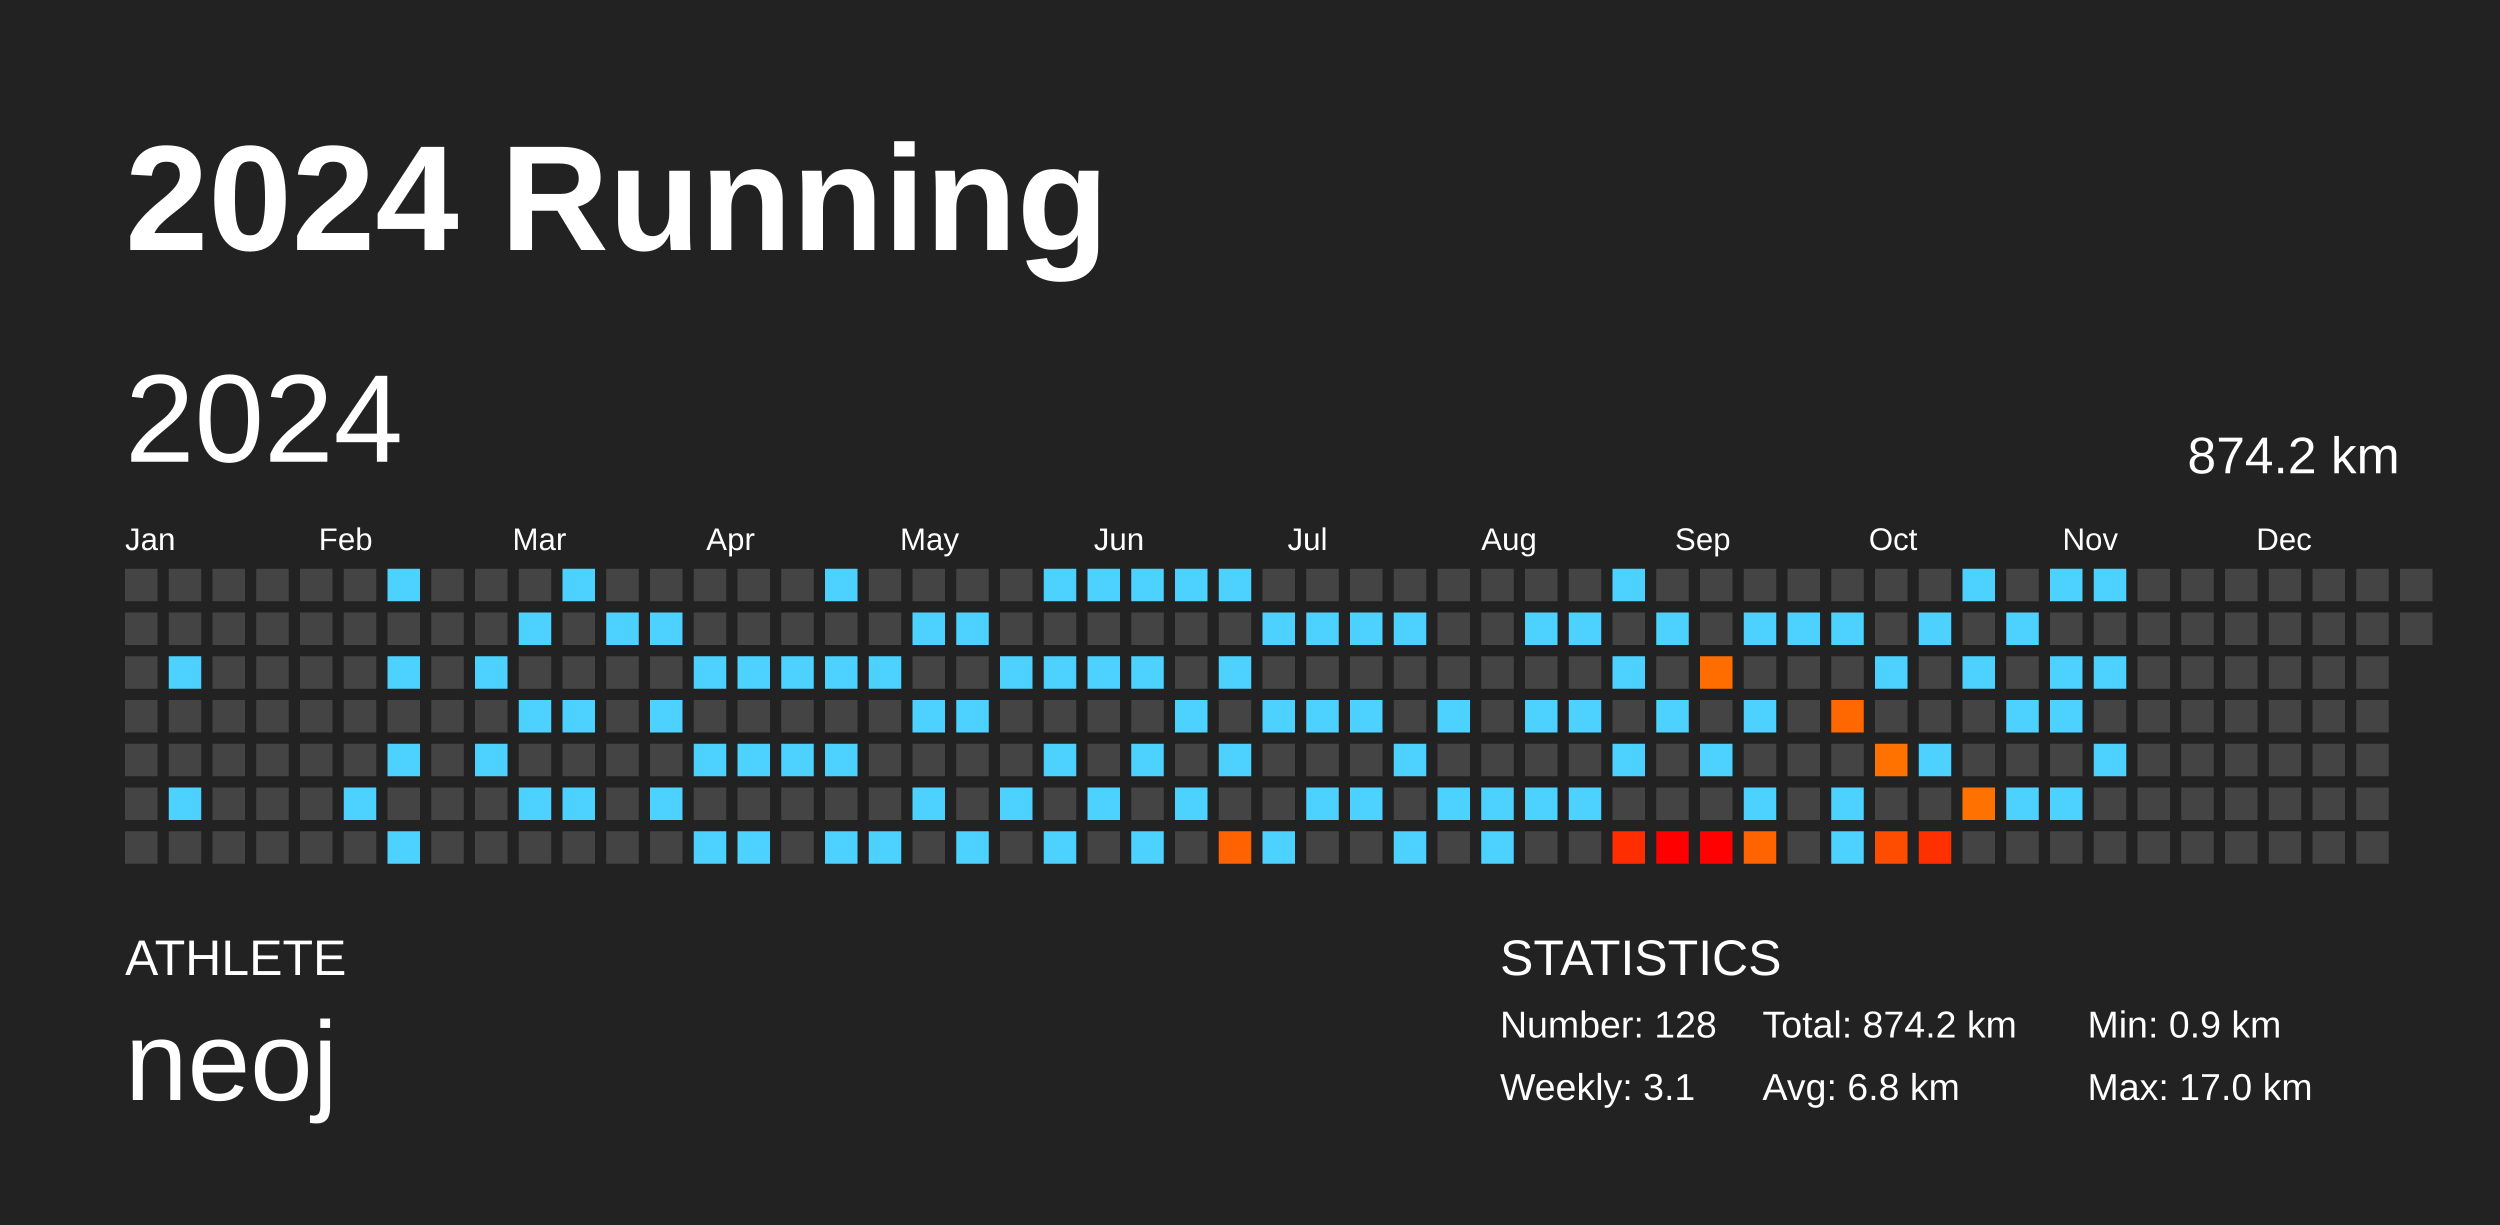
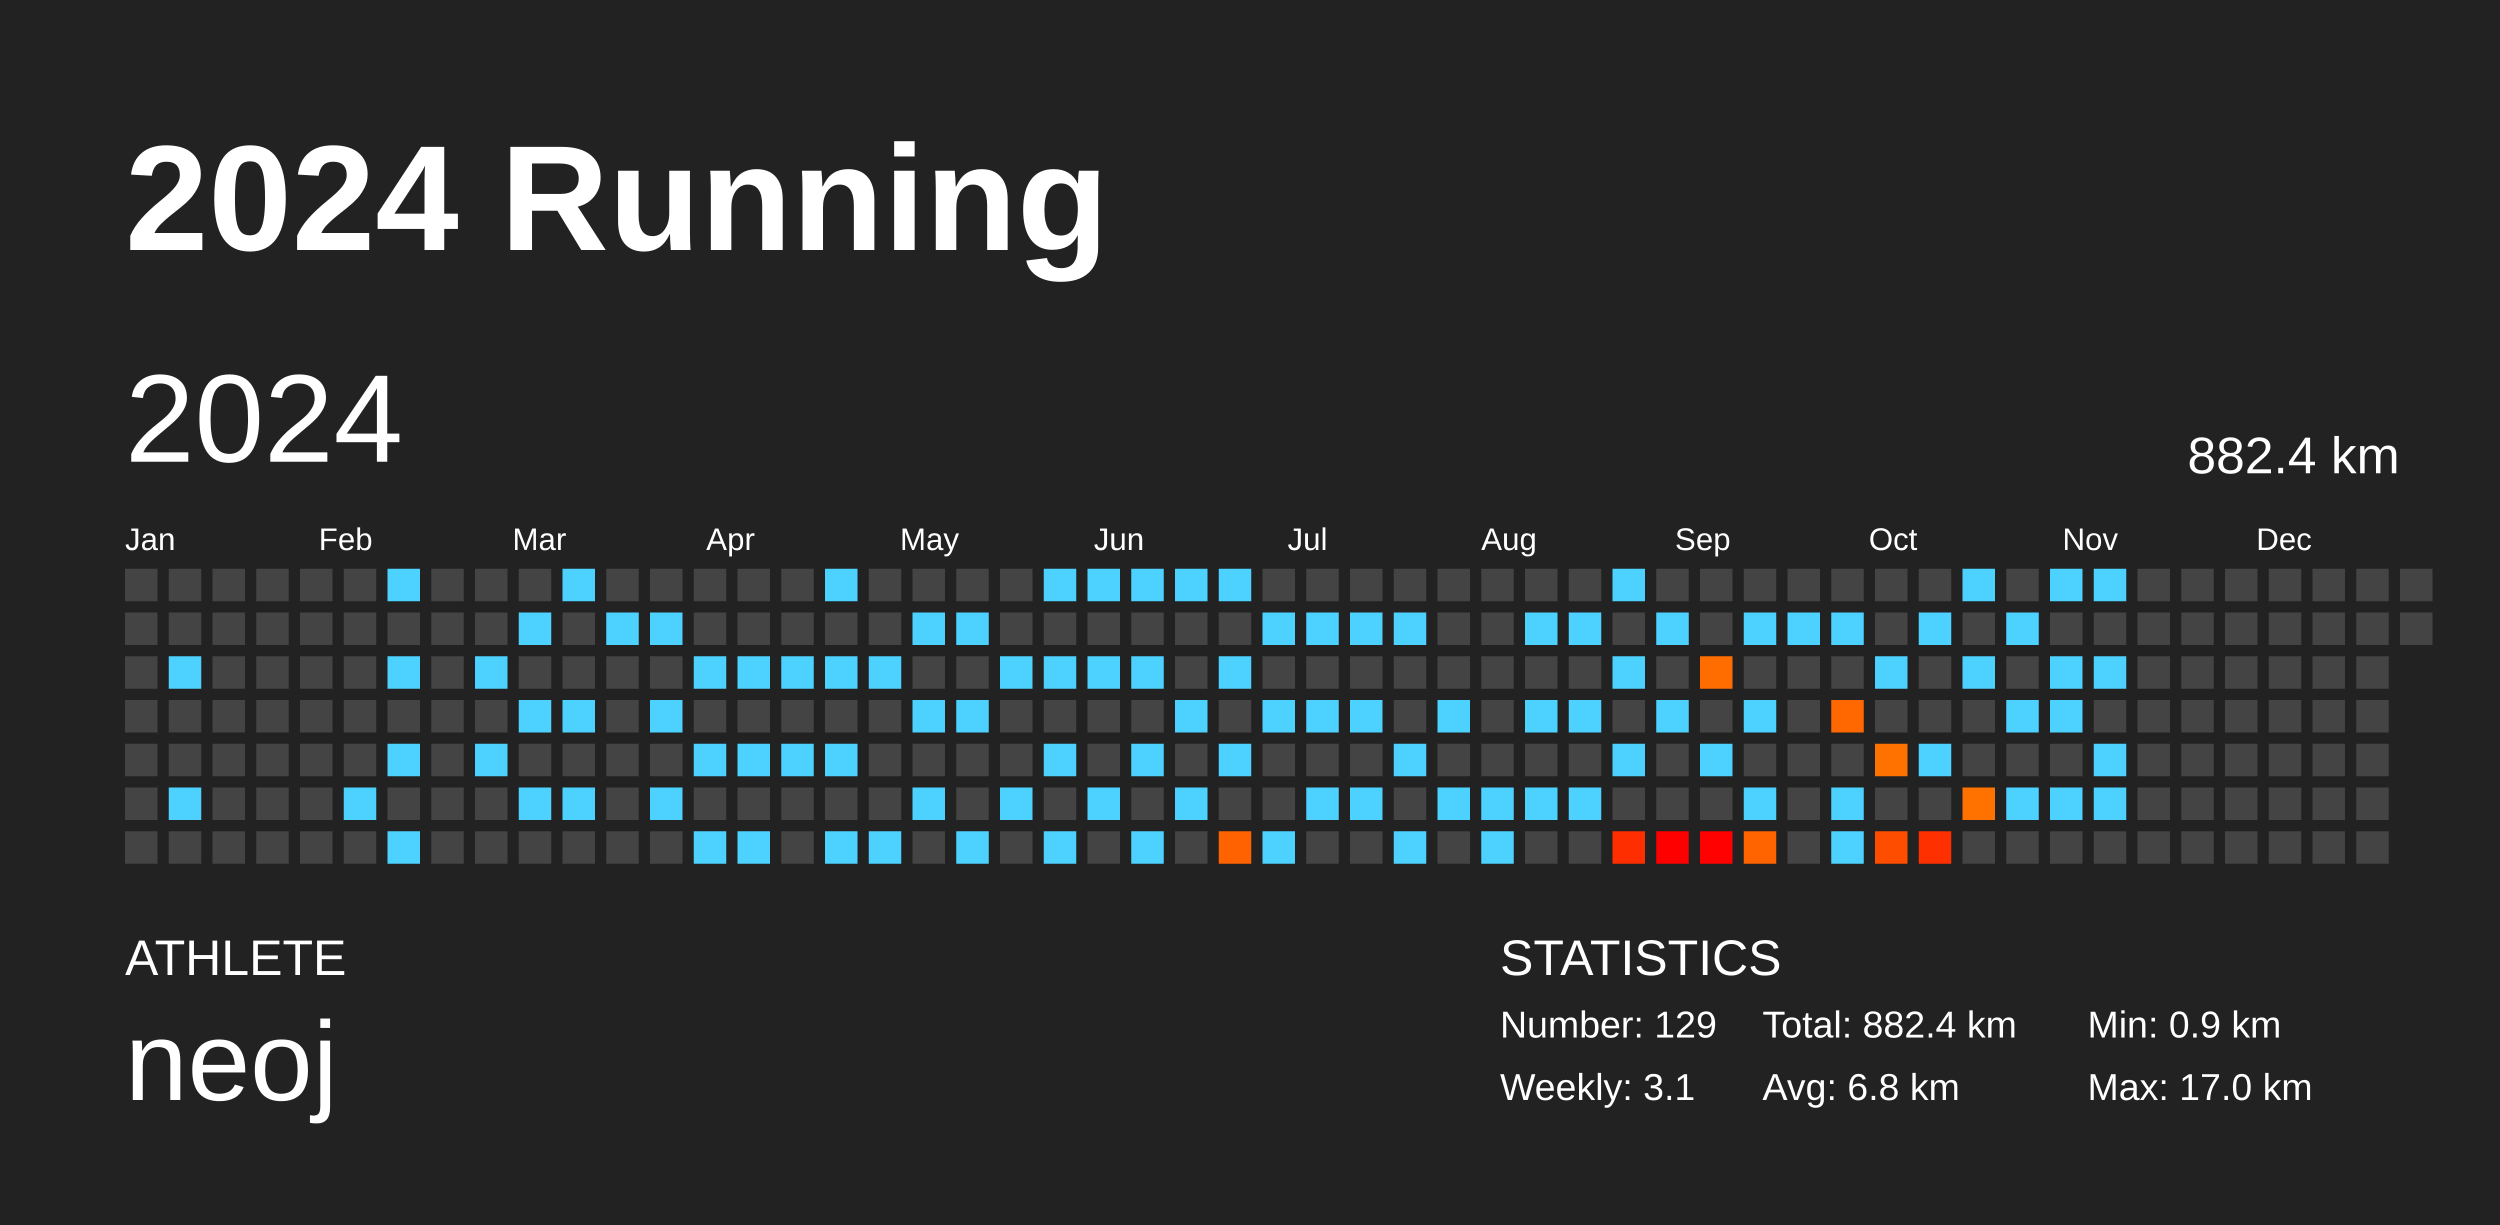
<svg xmlns="http://www.w3.org/2000/svg" baseProfile="full" height="98mm" version="1.1" viewBox="0,0,200,98" width="200mm">
  <defs />
  <rect fill="#222222" height="98" width="200" x="0" y="0" />
  <text fill="#FFFFFF" style="font-size:12px; font-family:Arial; font-weight:bold;" x="10" y="20">2024 Running</text>
  <text fill="#FFFFFF" style="font-size:4px; font-family:Arial" x="10" y="78">ATHLETE</text>
  <text fill="#FFFFFF" style="font-size:9px; font-family:Arial" x="10" y="88">neoj</text>
  <text fill="#FFFFFF" style="font-size:4px; font-family:Arial" x="120" y="78">STATISTICS</text>
-   <text fill="#FFFFFF" style="font-size:3px; font-family:Arial" x="120" y="83">Number: 128</text>
+   <text fill="#FFFFFF" style="font-size:3px; font-family:Arial" x="120" y="83">Number: 129</text>
  <text fill="#FFFFFF" style="font-size:3px; font-family:Arial" x="120" y="88">Weekly: 3.1</text>
-   <text fill="#FFFFFF" style="font-size:3px; font-family:Arial" x="141" y="83">Total: 874.2 km</text>
+   <text fill="#FFFFFF" style="font-size:3px; font-family:Arial" x="141" y="83">Total: 882.4 km</text>
  <text fill="#FFFFFF" style="font-size:3px; font-family:Arial" x="141" y="88">Avg: 6.8 km</text>
  <text fill="#FFFFFF" style="font-size:3px; font-family:Arial" x="167" y="83">Min: 0.9 km</text>
  <text fill="#FFFFFF" style="font-size:3px; font-family:Arial" x="167" y="88">Max: 17.0 km</text>
  <text dominant-baseline="hanging" fill="#FFFFFF" style="font-size:10.0px; font-family:Arial;" x="10" y="30">2024</text>
-   <text dominant-baseline="hanging" fill="#FFFFFF" style="font-size:4.125px; font-family:Arial;" x="175" y="35">874.2 km</text>
+   <text dominant-baseline="hanging" fill="#FFFFFF" style="font-size:4.125px; font-family:Arial;" x="175" y="35">882.4 km</text>
  <text fill="#FFFFFF" style="font-size:2.5px; font-family:Arial" x="10.0" y="44">Jan</text>
  <text fill="#FFFFFF" style="font-size:2.5px; font-family:Arial" x="25.5" y="44">Feb</text>
  <text fill="#FFFFFF" style="font-size:2.5px; font-family:Arial" x="41.0" y="44">Mar</text>
  <text fill="#FFFFFF" style="font-size:2.5px; font-family:Arial" x="56.5" y="44">Apr</text>
  <text fill="#FFFFFF" style="font-size:2.5px; font-family:Arial" x="72.0" y="44">May</text>
  <text fill="#FFFFFF" style="font-size:2.5px; font-family:Arial" x="87.5" y="44">Jun</text>
  <text fill="#FFFFFF" style="font-size:2.5px; font-family:Arial" x="103.0" y="44">Jul</text>
  <text fill="#FFFFFF" style="font-size:2.5px; font-family:Arial" x="118.5" y="44">Aug</text>
  <text fill="#FFFFFF" style="font-size:2.5px; font-family:Arial" x="134.0" y="44">Sep</text>
  <text fill="#FFFFFF" style="font-size:2.5px; font-family:Arial" x="149.5" y="44">Oct</text>
  <text fill="#FFFFFF" style="font-size:2.5px; font-family:Arial" x="165.0" y="44">Nov</text>
  <text fill="#FFFFFF" style="font-size:2.5px; font-family:Arial" x="180.5" y="44">Dec</text>
  <rect fill="#444444" height="2.6" width="2.6" x="10.0" y="45.5" />
  <rect fill="#444444" height="2.6" width="2.6" x="10.0" y="49.0" />
  <rect fill="#444444" height="2.6" width="2.6" x="10.0" y="52.5" />
  <rect fill="#444444" height="2.6" width="2.6" x="10.0" y="56.0" />
  <rect fill="#444444" height="2.6" width="2.6" x="10.0" y="59.5" />
  <rect fill="#444444" height="2.6" width="2.6" x="10.0" y="63.0" />
  <rect fill="#444444" height="2.6" width="2.6" x="10.0" y="66.5" />
  <rect fill="#444444" height="2.6" width="2.6" x="13.5" y="45.5" />
  <rect fill="#444444" height="2.6" width="2.6" x="13.5" y="49.0" />
  <rect fill="#4dd2ff" height="2.6" width="2.6" x="13.5" y="52.5" />
  <rect fill="#444444" height="2.6" width="2.6" x="13.5" y="56.0" />
  <rect fill="#444444" height="2.6" width="2.6" x="13.5" y="59.5" />
  <rect fill="#4dd2ff" height="2.6" width="2.6" x="13.5" y="63.0" />
  <rect fill="#444444" height="2.6" width="2.6" x="13.5" y="66.5" />
  <rect fill="#444444" height="2.6" width="2.6" x="17.0" y="45.5" />
  <rect fill="#444444" height="2.6" width="2.6" x="17.0" y="49.0" />
  <rect fill="#444444" height="2.6" width="2.6" x="17.0" y="52.5" />
  <rect fill="#444444" height="2.6" width="2.6" x="17.0" y="56.0" />
  <rect fill="#444444" height="2.6" width="2.6" x="17.0" y="59.5" />
  <rect fill="#444444" height="2.6" width="2.6" x="17.0" y="63.0" />
  <rect fill="#444444" height="2.6" width="2.6" x="17.0" y="66.5" />
  <rect fill="#444444" height="2.6" width="2.6" x="20.5" y="45.5" />
  <rect fill="#444444" height="2.6" width="2.6" x="20.5" y="49.0" />
  <rect fill="#444444" height="2.6" width="2.6" x="20.5" y="52.5" />
  <rect fill="#444444" height="2.6" width="2.6" x="20.5" y="56.0" />
  <rect fill="#444444" height="2.6" width="2.6" x="20.5" y="59.5" />
  <rect fill="#444444" height="2.6" width="2.6" x="20.5" y="63.0" />
  <rect fill="#444444" height="2.6" width="2.6" x="20.5" y="66.5" />
  <rect fill="#444444" height="2.6" width="2.6" x="24.0" y="45.5" />
  <rect fill="#444444" height="2.6" width="2.6" x="24.0" y="49.0" />
  <rect fill="#444444" height="2.6" width="2.6" x="24.0" y="52.5" />
  <rect fill="#444444" height="2.6" width="2.6" x="24.0" y="56.0" />
  <rect fill="#444444" height="2.6" width="2.6" x="24.0" y="59.5" />
  <rect fill="#444444" height="2.6" width="2.6" x="24.0" y="63.0" />
  <rect fill="#444444" height="2.6" width="2.6" x="24.0" y="66.5" />
  <rect fill="#444444" height="2.6" width="2.6" x="27.5" y="45.5" />
  <rect fill="#444444" height="2.6" width="2.6" x="27.5" y="49.0" />
  <rect fill="#444444" height="2.6" width="2.6" x="27.5" y="52.5" />
  <rect fill="#444444" height="2.6" width="2.6" x="27.5" y="56.0" />
  <rect fill="#444444" height="2.6" width="2.6" x="27.5" y="59.5" />
  <rect fill="#4dd2ff" height="2.6" width="2.6" x="27.5" y="63.0" />
  <rect fill="#444444" height="2.6" width="2.6" x="27.5" y="66.5" />
  <rect fill="#4dd2ff" height="2.6" width="2.6" x="31.0" y="45.5" />
  <rect fill="#444444" height="2.6" width="2.6" x="31.0" y="49.0" />
  <rect fill="#4dd2ff" height="2.6" width="2.6" x="31.0" y="52.5" />
  <rect fill="#444444" height="2.6" width="2.6" x="31.0" y="56.0" />
  <rect fill="#4dd2ff" height="2.6" width="2.6" x="31.0" y="59.5" />
  <rect fill="#444444" height="2.6" width="2.6" x="31.0" y="63.0" />
  <rect fill="#4dd2ff" height="2.6" width="2.6" x="31.0" y="66.5" />
  <rect fill="#444444" height="2.6" width="2.6" x="34.5" y="45.5" />
  <rect fill="#444444" height="2.6" width="2.6" x="34.5" y="49.0" />
  <rect fill="#444444" height="2.6" width="2.6" x="34.5" y="52.5" />
  <rect fill="#444444" height="2.6" width="2.6" x="34.5" y="56.0" />
  <rect fill="#444444" height="2.6" width="2.6" x="34.5" y="59.5" />
  <rect fill="#444444" height="2.6" width="2.6" x="34.5" y="63.0" />
  <rect fill="#444444" height="2.6" width="2.6" x="34.5" y="66.5" />
  <rect fill="#444444" height="2.6" width="2.6" x="38.0" y="45.5" />
  <rect fill="#444444" height="2.6" width="2.6" x="38.0" y="49.0" />
  <rect fill="#4dd2ff" height="2.6" width="2.6" x="38.0" y="52.5" />
  <rect fill="#444444" height="2.6" width="2.6" x="38.0" y="56.0" />
  <rect fill="#4dd2ff" height="2.6" width="2.6" x="38.0" y="59.5" />
  <rect fill="#444444" height="2.6" width="2.6" x="38.0" y="63.0" />
  <rect fill="#444444" height="2.6" width="2.6" x="38.0" y="66.5" />
  <rect fill="#444444" height="2.6" width="2.6" x="41.5" y="45.5" />
  <rect fill="#4dd2ff" height="2.6" width="2.6" x="41.5" y="49.0" />
  <rect fill="#444444" height="2.6" width="2.6" x="41.5" y="52.5" />
  <rect fill="#4dd2ff" height="2.6" width="2.6" x="41.5" y="56.0" />
  <rect fill="#444444" height="2.6" width="2.6" x="41.5" y="59.5" />
  <rect fill="#4dd2ff" height="2.6" width="2.6" x="41.5" y="63.0" />
  <rect fill="#444444" height="2.6" width="2.6" x="41.5" y="66.5" />
  <rect fill="#4dd2ff" height="2.6" width="2.6" x="45.0" y="45.5" />
  <rect fill="#444444" height="2.6" width="2.6" x="45.0" y="49.0" />
  <rect fill="#444444" height="2.6" width="2.6" x="45.0" y="52.5" />
  <rect fill="#4dd2ff" height="2.6" width="2.6" x="45.0" y="56.0" />
  <rect fill="#444444" height="2.6" width="2.6" x="45.0" y="59.5" />
  <rect fill="#4dd2ff" height="2.6" width="2.6" x="45.0" y="63.0" />
  <rect fill="#444444" height="2.6" width="2.6" x="45.0" y="66.5" />
  <rect fill="#444444" height="2.6" width="2.6" x="48.5" y="45.5" />
  <rect fill="#4dd2ff" height="2.6" width="2.6" x="48.5" y="49.0" />
  <rect fill="#444444" height="2.6" width="2.6" x="48.5" y="52.5" />
  <rect fill="#444444" height="2.6" width="2.6" x="48.5" y="56.0" />
  <rect fill="#444444" height="2.6" width="2.6" x="48.5" y="59.5" />
  <rect fill="#444444" height="2.6" width="2.6" x="48.5" y="63.0" />
  <rect fill="#444444" height="2.6" width="2.6" x="48.5" y="66.5" />
  <rect fill="#444444" height="2.6" width="2.6" x="52.0" y="45.5" />
  <rect fill="#4dd2ff" height="2.6" width="2.6" x="52.0" y="49.0" />
  <rect fill="#444444" height="2.6" width="2.6" x="52.0" y="52.5" />
  <rect fill="#4dd2ff" height="2.6" width="2.6" x="52.0" y="56.0" />
  <rect fill="#444444" height="2.6" width="2.6" x="52.0" y="59.5" />
  <rect fill="#4dd2ff" height="2.6" width="2.6" x="52.0" y="63.0" />
  <rect fill="#444444" height="2.6" width="2.6" x="52.0" y="66.5" />
  <rect fill="#444444" height="2.6" width="2.6" x="55.5" y="45.5" />
  <rect fill="#444444" height="2.6" width="2.6" x="55.5" y="49.0" />
  <rect fill="#4dd2ff" height="2.6" width="2.6" x="55.5" y="52.5" />
  <rect fill="#444444" height="2.6" width="2.6" x="55.5" y="56.0" />
  <rect fill="#4dd2ff" height="2.6" width="2.6" x="55.5" y="59.5" />
  <rect fill="#444444" height="2.6" width="2.6" x="55.5" y="63.0" />
  <rect fill="#4dd2ff" height="2.6" width="2.6" x="55.5" y="66.5" />
  <rect fill="#444444" height="2.6" width="2.6" x="59.0" y="45.5" />
  <rect fill="#444444" height="2.6" width="2.6" x="59.0" y="49.0" />
  <rect fill="#4dd2ff" height="2.6" width="2.6" x="59.0" y="52.5" />
  <rect fill="#444444" height="2.6" width="2.6" x="59.0" y="56.0" />
  <rect fill="#4dd2ff" height="2.6" width="2.6" x="59.0" y="59.5" />
  <rect fill="#444444" height="2.6" width="2.6" x="59.0" y="63.0" />
  <rect fill="#4dd2ff" height="2.6" width="2.6" x="59.0" y="66.5" />
  <rect fill="#444444" height="2.6" width="2.6" x="62.5" y="45.5" />
  <rect fill="#444444" height="2.6" width="2.6" x="62.5" y="49.0" />
  <rect fill="#4dd2ff" height="2.6" width="2.6" x="62.5" y="52.5" />
  <rect fill="#444444" height="2.6" width="2.6" x="62.5" y="56.0" />
  <rect fill="#4dd2ff" height="2.6" width="2.6" x="62.5" y="59.5" />
  <rect fill="#444444" height="2.6" width="2.6" x="62.5" y="63.0" />
  <rect fill="#444444" height="2.6" width="2.6" x="62.5" y="66.5" />
  <rect fill="#4dd2ff" height="2.6" width="2.6" x="66.0" y="45.5" />
  <rect fill="#444444" height="2.6" width="2.6" x="66.0" y="49.0" />
  <rect fill="#4dd2ff" height="2.6" width="2.6" x="66.0" y="52.5" />
  <rect fill="#444444" height="2.6" width="2.6" x="66.0" y="56.0" />
  <rect fill="#4dd2ff" height="2.6" width="2.6" x="66.0" y="59.5" />
  <rect fill="#444444" height="2.6" width="2.6" x="66.0" y="63.0" />
  <rect fill="#4dd2ff" height="2.6" width="2.6" x="66.0" y="66.5" />
  <rect fill="#444444" height="2.6" width="2.6" x="69.5" y="45.5" />
  <rect fill="#444444" height="2.6" width="2.6" x="69.5" y="49.0" />
  <rect fill="#4dd2ff" height="2.6" width="2.6" x="69.5" y="52.5" />
  <rect fill="#444444" height="2.6" width="2.6" x="69.5" y="56.0" />
  <rect fill="#444444" height="2.6" width="2.6" x="69.5" y="59.5" />
  <rect fill="#444444" height="2.6" width="2.6" x="69.5" y="63.0" />
  <rect fill="#4dd2ff" height="2.6" width="2.6" x="69.5" y="66.5" />
  <rect fill="#444444" height="2.6" width="2.6" x="73.0" y="45.5" />
  <rect fill="#4dd2ff" height="2.6" width="2.6" x="73.0" y="49.0" />
  <rect fill="#444444" height="2.6" width="2.6" x="73.0" y="52.5" />
  <rect fill="#4dd2ff" height="2.6" width="2.6" x="73.0" y="56.0" />
  <rect fill="#444444" height="2.6" width="2.6" x="73.0" y="59.5" />
  <rect fill="#4dd2ff" height="2.6" width="2.6" x="73.0" y="63.0" />
  <rect fill="#444444" height="2.6" width="2.6" x="73.0" y="66.5" />
  <rect fill="#444444" height="2.6" width="2.6" x="76.5" y="45.5" />
  <rect fill="#4dd2ff" height="2.6" width="2.6" x="76.5" y="49.0" />
  <rect fill="#444444" height="2.6" width="2.6" x="76.5" y="52.5" />
  <rect fill="#4dd2ff" height="2.6" width="2.6" x="76.5" y="56.0" />
  <rect fill="#444444" height="2.6" width="2.6" x="76.5" y="59.5" />
  <rect fill="#444444" height="2.6" width="2.6" x="76.5" y="63.0" />
  <rect fill="#4dd2ff" height="2.6" width="2.6" x="76.5" y="66.5" />
  <rect fill="#444444" height="2.6" width="2.6" x="80.0" y="45.5" />
  <rect fill="#444444" height="2.6" width="2.6" x="80.0" y="49.0" />
  <rect fill="#4dd2ff" height="2.6" width="2.6" x="80.0" y="52.5" />
  <rect fill="#444444" height="2.6" width="2.6" x="80.0" y="56.0" />
  <rect fill="#444444" height="2.6" width="2.6" x="80.0" y="59.5" />
  <rect fill="#4dd2ff" height="2.6" width="2.6" x="80.0" y="63.0" />
  <rect fill="#444444" height="2.6" width="2.6" x="80.0" y="66.5" />
  <rect fill="#4dd2ff" height="2.6" width="2.6" x="83.5" y="45.5" />
  <rect fill="#444444" height="2.6" width="2.6" x="83.5" y="49.0" />
  <rect fill="#4dd2ff" height="2.6" width="2.6" x="83.5" y="52.5" />
  <rect fill="#444444" height="2.6" width="2.6" x="83.5" y="56.0" />
  <rect fill="#4dd2ff" height="2.6" width="2.6" x="83.5" y="59.5" />
  <rect fill="#444444" height="2.6" width="2.6" x="83.5" y="63.0" />
  <rect fill="#4dd2ff" height="2.6" width="2.6" x="83.5" y="66.5" />
  <rect fill="#4dd2ff" height="2.6" width="2.6" x="87.0" y="45.5" />
  <rect fill="#444444" height="2.6" width="2.6" x="87.0" y="49.0" />
  <rect fill="#4dd2ff" height="2.6" width="2.6" x="87.0" y="52.5" />
  <rect fill="#444444" height="2.6" width="2.6" x="87.0" y="56.0" />
  <rect fill="#444444" height="2.6" width="2.6" x="87.0" y="59.5" />
  <rect fill="#4dd2ff" height="2.6" width="2.6" x="87.0" y="63.0" />
  <rect fill="#444444" height="2.6" width="2.6" x="87.0" y="66.5" />
  <rect fill="#4dd2ff" height="2.6" width="2.6" x="90.5" y="45.5" />
  <rect fill="#444444" height="2.6" width="2.6" x="90.5" y="49.0" />
  <rect fill="#4dd2ff" height="2.6" width="2.6" x="90.5" y="52.5" />
  <rect fill="#444444" height="2.6" width="2.6" x="90.5" y="56.0" />
  <rect fill="#4dd2ff" height="2.6" width="2.6" x="90.5" y="59.5" />
  <rect fill="#444444" height="2.6" width="2.6" x="90.5" y="63.0" />
  <rect fill="#4dd2ff" height="2.6" width="2.6" x="90.5" y="66.5" />
  <rect fill="#4dd2ff" height="2.6" width="2.6" x="94.0" y="45.5" />
  <rect fill="#444444" height="2.6" width="2.6" x="94.0" y="49.0" />
  <rect fill="#444444" height="2.6" width="2.6" x="94.0" y="52.5" />
  <rect fill="#4dd2ff" height="2.6" width="2.6" x="94.0" y="56.0" />
  <rect fill="#444444" height="2.6" width="2.6" x="94.0" y="59.5" />
  <rect fill="#4dd2ff" height="2.6" width="2.6" x="94.0" y="63.0" />
  <rect fill="#444444" height="2.6" width="2.6" x="94.0" y="66.5" />
  <rect fill="#4dd2ff" height="2.6" width="2.6" x="97.5" y="45.5" />
  <rect fill="#444444" height="2.6" width="2.6" x="97.5" y="49.0" />
  <rect fill="#4dd2ff" height="2.6" width="2.6" x="97.5" y="52.5" />
  <rect fill="#444444" height="2.6" width="2.6" x="97.5" y="56.0" />
  <rect fill="#4dd2ff" height="2.6" width="2.6" x="97.5" y="59.5" />
  <rect fill="#444444" height="2.6" width="2.6" x="97.5" y="63.0" />
  <rect fill="#ff6200" height="2.6" width="2.6" x="97.5" y="66.5" />
  <rect fill="#444444" height="2.6" width="2.6" x="101.0" y="45.5" />
  <rect fill="#4dd2ff" height="2.6" width="2.6" x="101.0" y="49.0" />
  <rect fill="#444444" height="2.6" width="2.6" x="101.0" y="52.5" />
  <rect fill="#4dd2ff" height="2.6" width="2.6" x="101.0" y="56.0" />
  <rect fill="#444444" height="2.6" width="2.6" x="101.0" y="59.5" />
  <rect fill="#444444" height="2.6" width="2.6" x="101.0" y="63.0" />
  <rect fill="#4dd2ff" height="2.6" width="2.6" x="101.0" y="66.5" />
  <rect fill="#444444" height="2.6" width="2.6" x="104.5" y="45.5" />
  <rect fill="#4dd2ff" height="2.6" width="2.6" x="104.5" y="49.0" />
  <rect fill="#444444" height="2.6" width="2.6" x="104.5" y="52.5" />
  <rect fill="#4dd2ff" height="2.6" width="2.6" x="104.5" y="56.0" />
  <rect fill="#444444" height="2.6" width="2.6" x="104.5" y="59.5" />
  <rect fill="#4dd2ff" height="2.6" width="2.6" x="104.5" y="63.0" />
  <rect fill="#444444" height="2.6" width="2.6" x="104.5" y="66.5" />
  <rect fill="#444444" height="2.6" width="2.6" x="108.0" y="45.5" />
  <rect fill="#4dd2ff" height="2.6" width="2.6" x="108.0" y="49.0" />
  <rect fill="#444444" height="2.6" width="2.6" x="108.0" y="52.5" />
  <rect fill="#4dd2ff" height="2.6" width="2.6" x="108.0" y="56.0" />
  <rect fill="#444444" height="2.6" width="2.6" x="108.0" y="59.5" />
  <rect fill="#4dd2ff" height="2.6" width="2.6" x="108.0" y="63.0" />
  <rect fill="#444444" height="2.6" width="2.6" x="108.0" y="66.5" />
  <rect fill="#444444" height="2.6" width="2.6" x="111.5" y="45.5" />
  <rect fill="#4dd2ff" height="2.6" width="2.6" x="111.5" y="49.0" />
  <rect fill="#444444" height="2.6" width="2.6" x="111.5" y="52.5" />
  <rect fill="#444444" height="2.6" width="2.6" x="111.5" y="56.0" />
  <rect fill="#4dd2ff" height="2.6" width="2.6" x="111.5" y="59.5" />
  <rect fill="#444444" height="2.6" width="2.6" x="111.5" y="63.0" />
  <rect fill="#4dd2ff" height="2.6" width="2.6" x="111.5" y="66.5" />
  <rect fill="#444444" height="2.6" width="2.6" x="115.0" y="45.5" />
  <rect fill="#444444" height="2.6" width="2.6" x="115.0" y="49.0" />
  <rect fill="#444444" height="2.6" width="2.6" x="115.0" y="52.5" />
  <rect fill="#4dd2ff" height="2.6" width="2.6" x="115.0" y="56.0" />
  <rect fill="#444444" height="2.6" width="2.6" x="115.0" y="59.5" />
  <rect fill="#4dd2ff" height="2.6" width="2.6" x="115.0" y="63.0" />
  <rect fill="#444444" height="2.6" width="2.6" x="115.0" y="66.5" />
  <rect fill="#444444" height="2.6" width="2.6" x="118.5" y="45.5" />
  <rect fill="#444444" height="2.6" width="2.6" x="118.5" y="49.0" />
  <rect fill="#444444" height="2.6" width="2.6" x="118.5" y="52.5" />
  <rect fill="#444444" height="2.6" width="2.6" x="118.5" y="56.0" />
  <rect fill="#444444" height="2.6" width="2.6" x="118.5" y="59.5" />
  <rect fill="#4dd2ff" height="2.6" width="2.6" x="118.5" y="63.0" />
  <rect fill="#4dd2ff" height="2.6" width="2.6" x="118.5" y="66.5" />
  <rect fill="#444444" height="2.6" width="2.6" x="122.0" y="45.5" />
  <rect fill="#4dd2ff" height="2.6" width="2.6" x="122.0" y="49.0" />
  <rect fill="#444444" height="2.6" width="2.6" x="122.0" y="52.5" />
  <rect fill="#4dd2ff" height="2.6" width="2.6" x="122.0" y="56.0" />
  <rect fill="#444444" height="2.6" width="2.6" x="122.0" y="59.5" />
  <rect fill="#4dd2ff" height="2.6" width="2.6" x="122.0" y="63.0" />
  <rect fill="#444444" height="2.6" width="2.6" x="122.0" y="66.5" />
  <rect fill="#444444" height="2.6" width="2.6" x="125.5" y="45.5" />
  <rect fill="#4dd2ff" height="2.6" width="2.6" x="125.5" y="49.0" />
  <rect fill="#444444" height="2.6" width="2.6" x="125.5" y="52.5" />
  <rect fill="#4dd2ff" height="2.6" width="2.6" x="125.5" y="56.0" />
  <rect fill="#444444" height="2.6" width="2.6" x="125.5" y="59.5" />
  <rect fill="#4dd2ff" height="2.6" width="2.6" x="125.5" y="63.0" />
  <rect fill="#444444" height="2.6" width="2.6" x="125.5" y="66.5" />
  <rect fill="#4dd2ff" height="2.6" width="2.6" x="129.0" y="45.5" />
  <rect fill="#444444" height="2.6" width="2.6" x="129.0" y="49.0" />
  <rect fill="#4dd2ff" height="2.6" width="2.6" x="129.0" y="52.5" />
  <rect fill="#444444" height="2.6" width="2.6" x="129.0" y="56.0" />
  <rect fill="#4dd2ff" height="2.6" width="2.6" x="129.0" y="59.5" />
  <rect fill="#444444" height="2.6" width="2.6" x="129.0" y="63.0" />
  <rect fill="#ff2e00" height="2.6" width="2.6" x="129.0" y="66.5" />
  <rect fill="#444444" height="2.6" width="2.6" x="132.5" y="45.5" />
  <rect fill="#4dd2ff" height="2.6" width="2.6" x="132.5" y="49.0" />
  <rect fill="#444444" height="2.6" width="2.6" x="132.5" y="52.5" />
  <rect fill="#4dd2ff" height="2.6" width="2.6" x="132.5" y="56.0" />
  <rect fill="#444444" height="2.6" width="2.6" x="132.5" y="59.5" />
  <rect fill="#444444" height="2.6" width="2.6" x="132.5" y="63.0" />
  <rect fill="#ff0000" height="2.6" width="2.6" x="132.5" y="66.5" />
  <rect fill="#444444" height="2.6" width="2.6" x="136.0" y="45.5" />
  <rect fill="#444444" height="2.6" width="2.6" x="136.0" y="49.0" />
  <rect fill="#ff6d00" height="2.6" width="2.6" x="136.0" y="52.5" />
  <rect fill="#444444" height="2.6" width="2.6" x="136.0" y="56.0" />
  <rect fill="#4dd2ff" height="2.6" width="2.6" x="136.0" y="59.5" />
  <rect fill="#444444" height="2.6" width="2.6" x="136.0" y="63.0" />
  <rect fill="#ff0100" height="2.6" width="2.6" x="136.0" y="66.5" />
  <rect fill="#444444" height="2.6" width="2.6" x="139.5" y="45.5" />
  <rect fill="#4dd2ff" height="2.6" width="2.6" x="139.5" y="49.0" />
  <rect fill="#444444" height="2.6" width="2.6" x="139.5" y="52.5" />
  <rect fill="#4dd2ff" height="2.6" width="2.6" x="139.5" y="56.0" />
  <rect fill="#444444" height="2.6" width="2.6" x="139.5" y="59.5" />
  <rect fill="#4dd2ff" height="2.6" width="2.6" x="139.5" y="63.0" />
  <rect fill="#ff6400" height="2.6" width="2.6" x="139.5" y="66.5" />
  <rect fill="#444444" height="2.6" width="2.6" x="143.0" y="45.5" />
  <rect fill="#4dd2ff" height="2.6" width="2.6" x="143.0" y="49.0" />
  <rect fill="#444444" height="2.6" width="2.6" x="143.0" y="52.5" />
  <rect fill="#444444" height="2.6" width="2.6" x="143.0" y="56.0" />
  <rect fill="#444444" height="2.6" width="2.6" x="143.0" y="59.5" />
  <rect fill="#444444" height="2.6" width="2.6" x="143.0" y="63.0" />
  <rect fill="#444444" height="2.6" width="2.6" x="143.0" y="66.5" />
  <rect fill="#444444" height="2.6" width="2.6" x="146.5" y="45.5" />
  <rect fill="#4dd2ff" height="2.6" width="2.6" x="146.5" y="49.0" />
  <rect fill="#444444" height="2.6" width="2.6" x="146.5" y="52.5" />
  <rect fill="#ff6700" height="2.6" width="2.6" x="146.5" y="56.0" />
  <rect fill="#444444" height="2.6" width="2.6" x="146.5" y="59.5" />
  <rect fill="#4dd2ff" height="2.6" width="2.6" x="146.5" y="63.0" />
  <rect fill="#4dd2ff" height="2.6" width="2.6" x="146.5" y="66.5" />
  <rect fill="#444444" height="2.6" width="2.6" x="150.0" y="45.5" />
  <rect fill="#444444" height="2.6" width="2.6" x="150.0" y="49.0" />
  <rect fill="#4dd2ff" height="2.6" width="2.6" x="150.0" y="52.5" />
  <rect fill="#444444" height="2.6" width="2.6" x="150.0" y="56.0" />
  <rect fill="#ff7200" height="2.6" width="2.6" x="150.0" y="59.5" />
  <rect fill="#444444" height="2.6" width="2.6" x="150.0" y="63.0" />
  <rect fill="#ff4d00" height="2.6" width="2.6" x="150.0" y="66.5" />
  <rect fill="#444444" height="2.6" width="2.6" x="153.5" y="45.5" />
  <rect fill="#4dd2ff" height="2.6" width="2.6" x="153.5" y="49.0" />
  <rect fill="#444444" height="2.6" width="2.6" x="153.5" y="52.5" />
  <rect fill="#444444" height="2.6" width="2.6" x="153.5" y="56.0" />
  <rect fill="#4dd2ff" height="2.6" width="2.6" x="153.5" y="59.5" />
  <rect fill="#444444" height="2.6" width="2.6" x="153.5" y="63.0" />
  <rect fill="#ff3000" height="2.6" width="2.6" x="153.5" y="66.5" />
  <rect fill="#4dd2ff" height="2.6" width="2.6" x="157.0" y="45.5" />
  <rect fill="#444444" height="2.6" width="2.6" x="157.0" y="49.0" />
  <rect fill="#4dd2ff" height="2.6" width="2.6" x="157.0" y="52.5" />
  <rect fill="#444444" height="2.6" width="2.6" x="157.0" y="56.0" />
  <rect fill="#444444" height="2.6" width="2.6" x="157.0" y="59.5" />
  <rect fill="#ff7200" height="2.6" width="2.6" x="157.0" y="63.0" />
  <rect fill="#444444" height="2.6" width="2.6" x="157.0" y="66.5" />
  <rect fill="#444444" height="2.6" width="2.6" x="160.5" y="45.5" />
  <rect fill="#4dd2ff" height="2.6" width="2.6" x="160.5" y="49.0" />
  <rect fill="#444444" height="2.6" width="2.6" x="160.5" y="52.5" />
  <rect fill="#4dd2ff" height="2.6" width="2.6" x="160.5" y="56.0" />
  <rect fill="#444444" height="2.6" width="2.6" x="160.5" y="59.5" />
  <rect fill="#4dd2ff" height="2.6" width="2.6" x="160.5" y="63.0" />
  <rect fill="#444444" height="2.6" width="2.6" x="160.5" y="66.5" />
  <rect fill="#4dd2ff" height="2.6" width="2.6" x="164.0" y="45.5" />
  <rect fill="#444444" height="2.6" width="2.6" x="164.0" y="49.0" />
  <rect fill="#4dd2ff" height="2.6" width="2.6" x="164.0" y="52.5" />
  <rect fill="#4dd2ff" height="2.6" width="2.6" x="164.0" y="56.0" />
  <rect fill="#444444" height="2.6" width="2.6" x="164.0" y="59.5" />
  <rect fill="#4dd2ff" height="2.6" width="2.6" x="164.0" y="63.0" />
  <rect fill="#444444" height="2.6" width="2.6" x="164.0" y="66.5" />
  <rect fill="#4dd2ff" height="2.6" width="2.6" x="167.5" y="45.5" />
  <rect fill="#444444" height="2.6" width="2.6" x="167.5" y="49.0" />
  <rect fill="#4dd2ff" height="2.6" width="2.6" x="167.5" y="52.5" />
  <rect fill="#444444" height="2.6" width="2.6" x="167.5" y="56.0" />
  <rect fill="#4dd2ff" height="2.6" width="2.6" x="167.5" y="59.5" />
-   <rect fill="#444444" height="2.6" width="2.6" x="167.5" y="63.0" />
+   <rect fill="#4dd2ff" height="2.6" width="2.6" x="167.5" y="63.0" />
  <rect fill="#444444" height="2.6" width="2.6" x="167.5" y="66.5" />
  <rect fill="#444444" height="2.6" width="2.6" x="171.0" y="45.5" />
  <rect fill="#444444" height="2.6" width="2.6" x="171.0" y="49.0" />
  <rect fill="#444444" height="2.6" width="2.6" x="171.0" y="52.5" />
  <rect fill="#444444" height="2.6" width="2.6" x="171.0" y="56.0" />
  <rect fill="#444444" height="2.6" width="2.6" x="171.0" y="59.5" />
  <rect fill="#444444" height="2.6" width="2.6" x="171.0" y="63.0" />
  <rect fill="#444444" height="2.6" width="2.6" x="171.0" y="66.5" />
  <rect fill="#444444" height="2.6" width="2.6" x="174.5" y="45.5" />
  <rect fill="#444444" height="2.6" width="2.6" x="174.5" y="49.0" />
  <rect fill="#444444" height="2.6" width="2.6" x="174.5" y="52.5" />
  <rect fill="#444444" height="2.6" width="2.6" x="174.5" y="56.0" />
  <rect fill="#444444" height="2.6" width="2.6" x="174.5" y="59.5" />
  <rect fill="#444444" height="2.6" width="2.6" x="174.5" y="63.0" />
  <rect fill="#444444" height="2.6" width="2.6" x="174.5" y="66.5" />
  <rect fill="#444444" height="2.6" width="2.6" x="178.0" y="45.5" />
  <rect fill="#444444" height="2.6" width="2.6" x="178.0" y="49.0" />
  <rect fill="#444444" height="2.6" width="2.6" x="178.0" y="52.5" />
  <rect fill="#444444" height="2.6" width="2.6" x="178.0" y="56.0" />
  <rect fill="#444444" height="2.6" width="2.6" x="178.0" y="59.5" />
  <rect fill="#444444" height="2.6" width="2.6" x="178.0" y="63.0" />
  <rect fill="#444444" height="2.6" width="2.6" x="178.0" y="66.5" />
  <rect fill="#444444" height="2.6" width="2.6" x="181.5" y="45.5" />
  <rect fill="#444444" height="2.6" width="2.6" x="181.5" y="49.0" />
  <rect fill="#444444" height="2.6" width="2.6" x="181.5" y="52.5" />
  <rect fill="#444444" height="2.6" width="2.6" x="181.5" y="56.0" />
  <rect fill="#444444" height="2.6" width="2.6" x="181.5" y="59.5" />
  <rect fill="#444444" height="2.6" width="2.6" x="181.5" y="63.0" />
  <rect fill="#444444" height="2.6" width="2.6" x="181.5" y="66.5" />
  <rect fill="#444444" height="2.6" width="2.6" x="185.0" y="45.5" />
  <rect fill="#444444" height="2.6" width="2.6" x="185.0" y="49.0" />
  <rect fill="#444444" height="2.6" width="2.6" x="185.0" y="52.5" />
  <rect fill="#444444" height="2.6" width="2.6" x="185.0" y="56.0" />
  <rect fill="#444444" height="2.6" width="2.6" x="185.0" y="59.5" />
  <rect fill="#444444" height="2.6" width="2.6" x="185.0" y="63.0" />
  <rect fill="#444444" height="2.6" width="2.6" x="185.0" y="66.5" />
  <rect fill="#444444" height="2.6" width="2.6" x="188.5" y="45.5" />
  <rect fill="#444444" height="2.6" width="2.6" x="188.5" y="49.0" />
  <rect fill="#444444" height="2.6" width="2.6" x="188.5" y="52.5" />
  <rect fill="#444444" height="2.6" width="2.6" x="188.5" y="56.0" />
  <rect fill="#444444" height="2.6" width="2.6" x="188.5" y="59.5" />
  <rect fill="#444444" height="2.6" width="2.6" x="188.5" y="63.0" />
  <rect fill="#444444" height="2.6" width="2.6" x="188.5" y="66.5" />
  <rect fill="#444444" height="2.6" width="2.6" x="192.0" y="45.5" />
  <rect fill="#444444" height="2.6" width="2.6" x="192.0" y="49.0" />
</svg>
